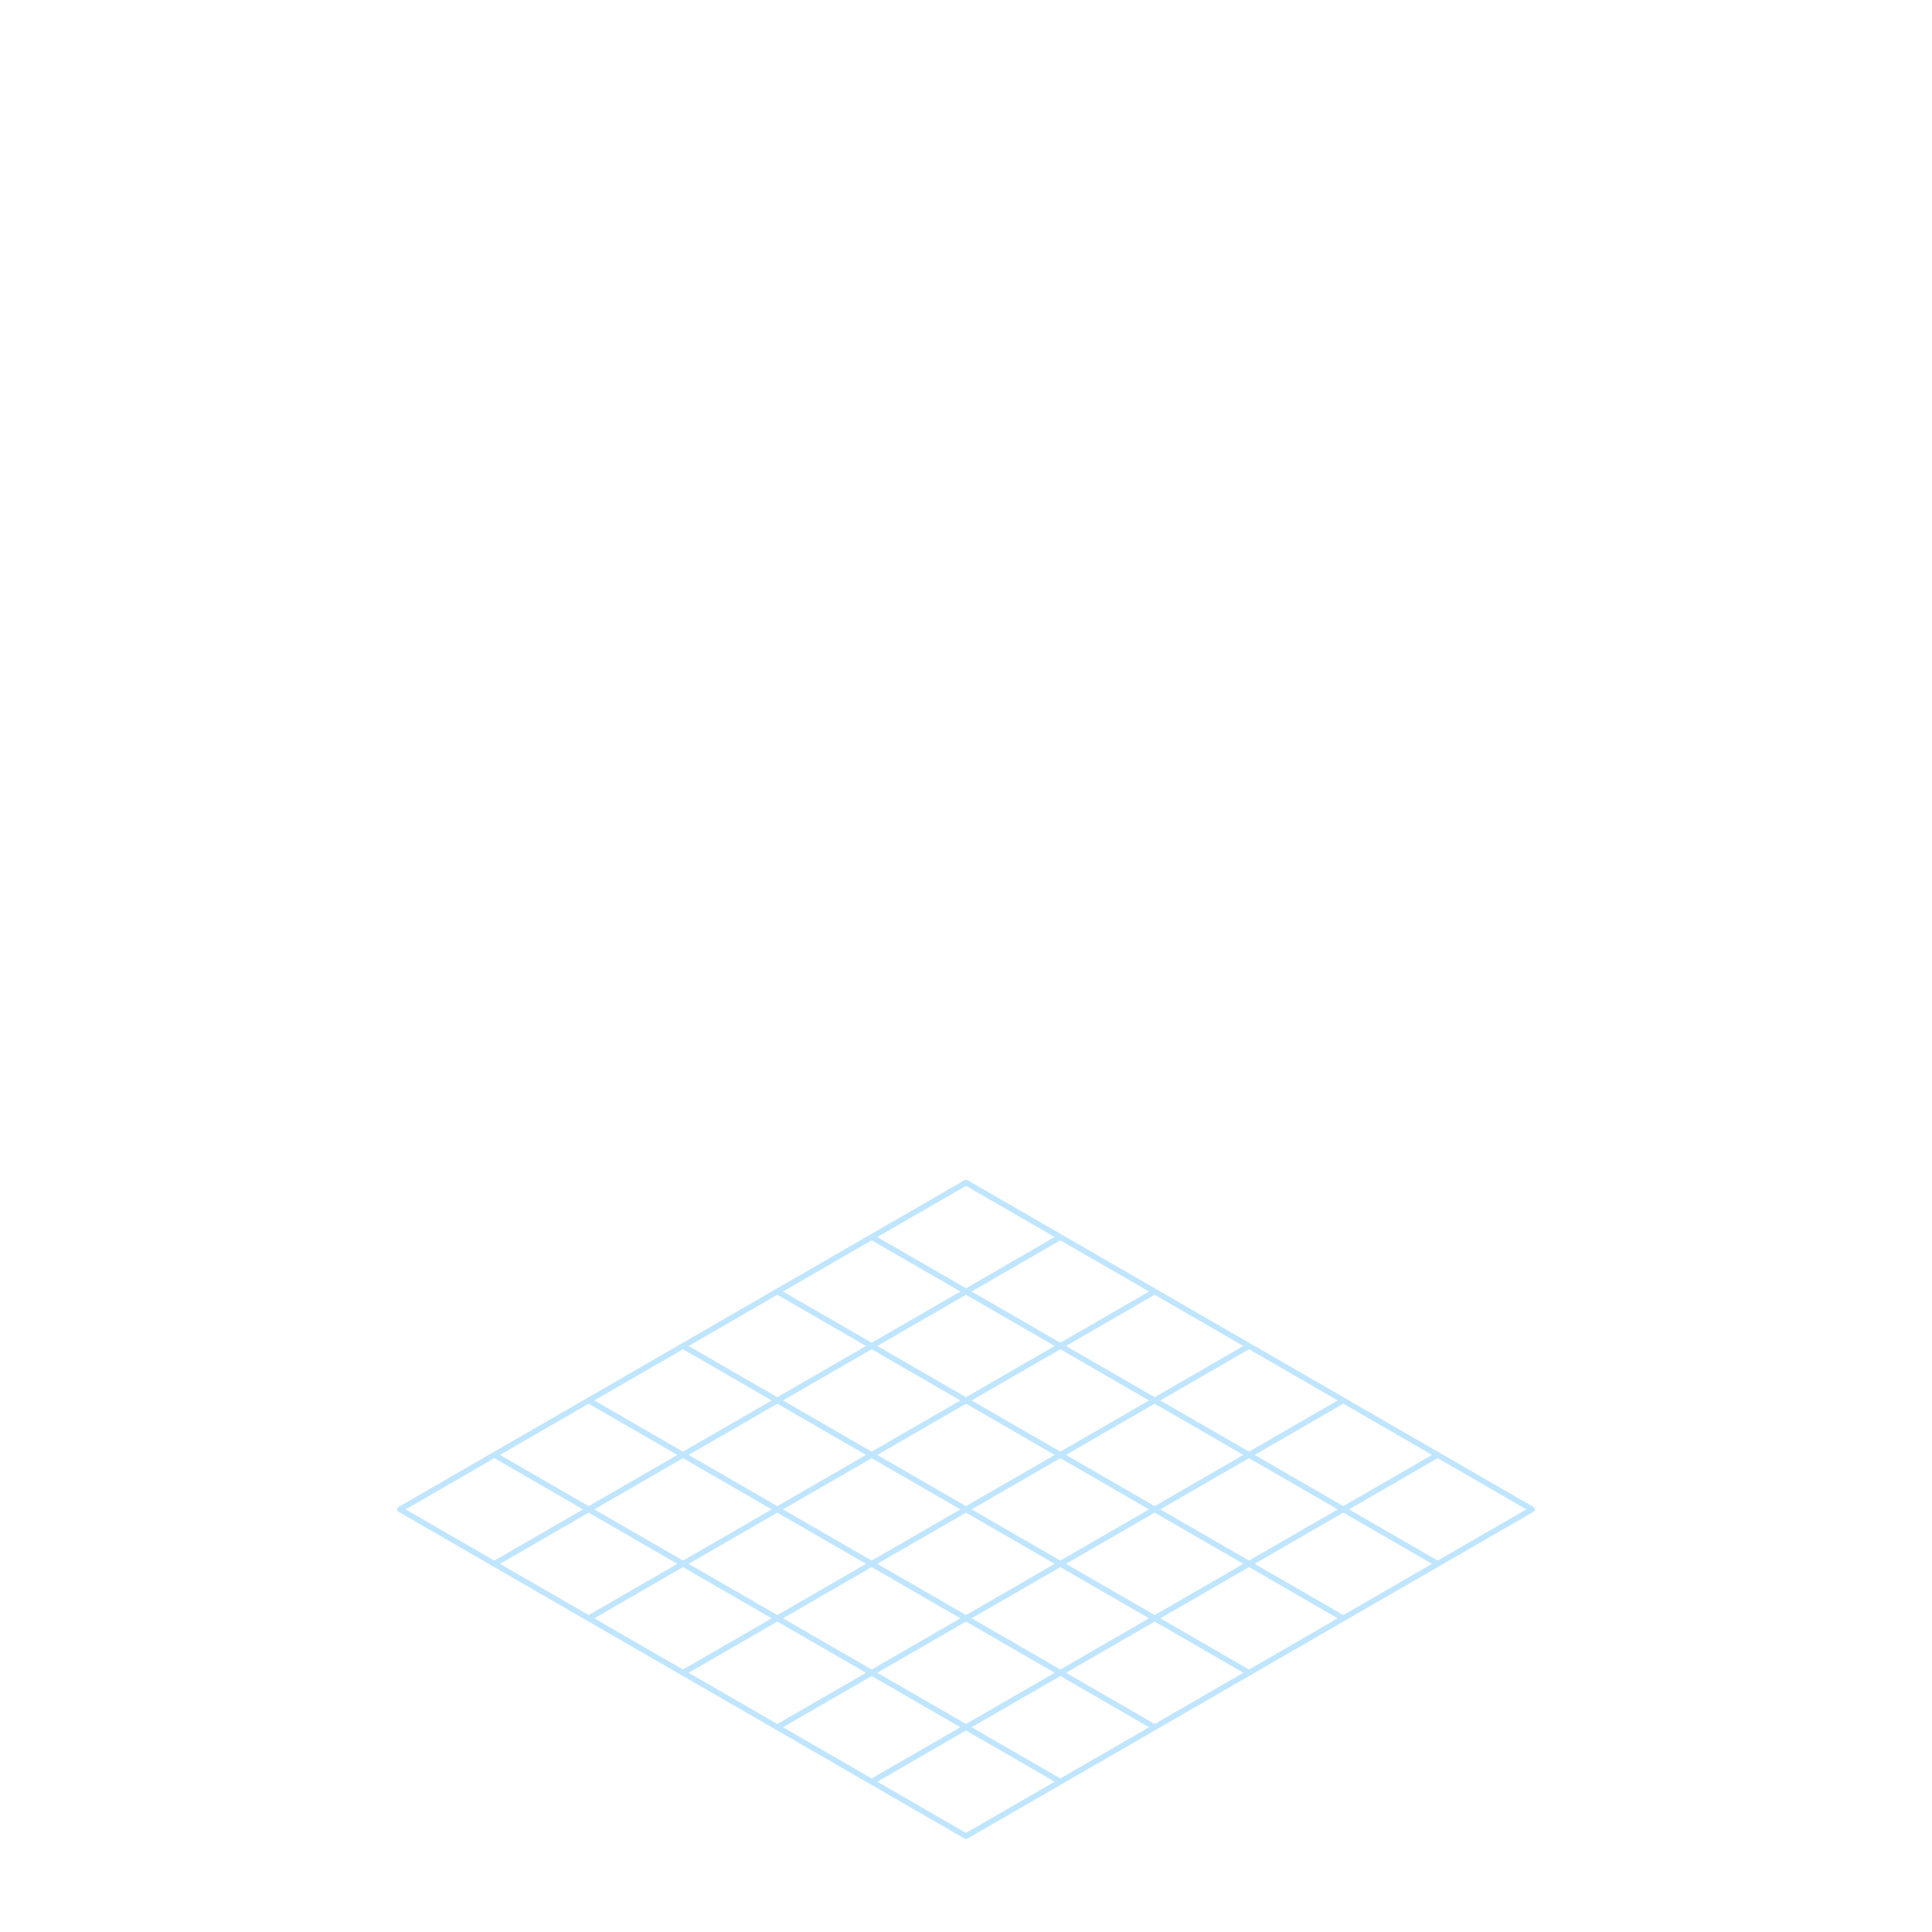
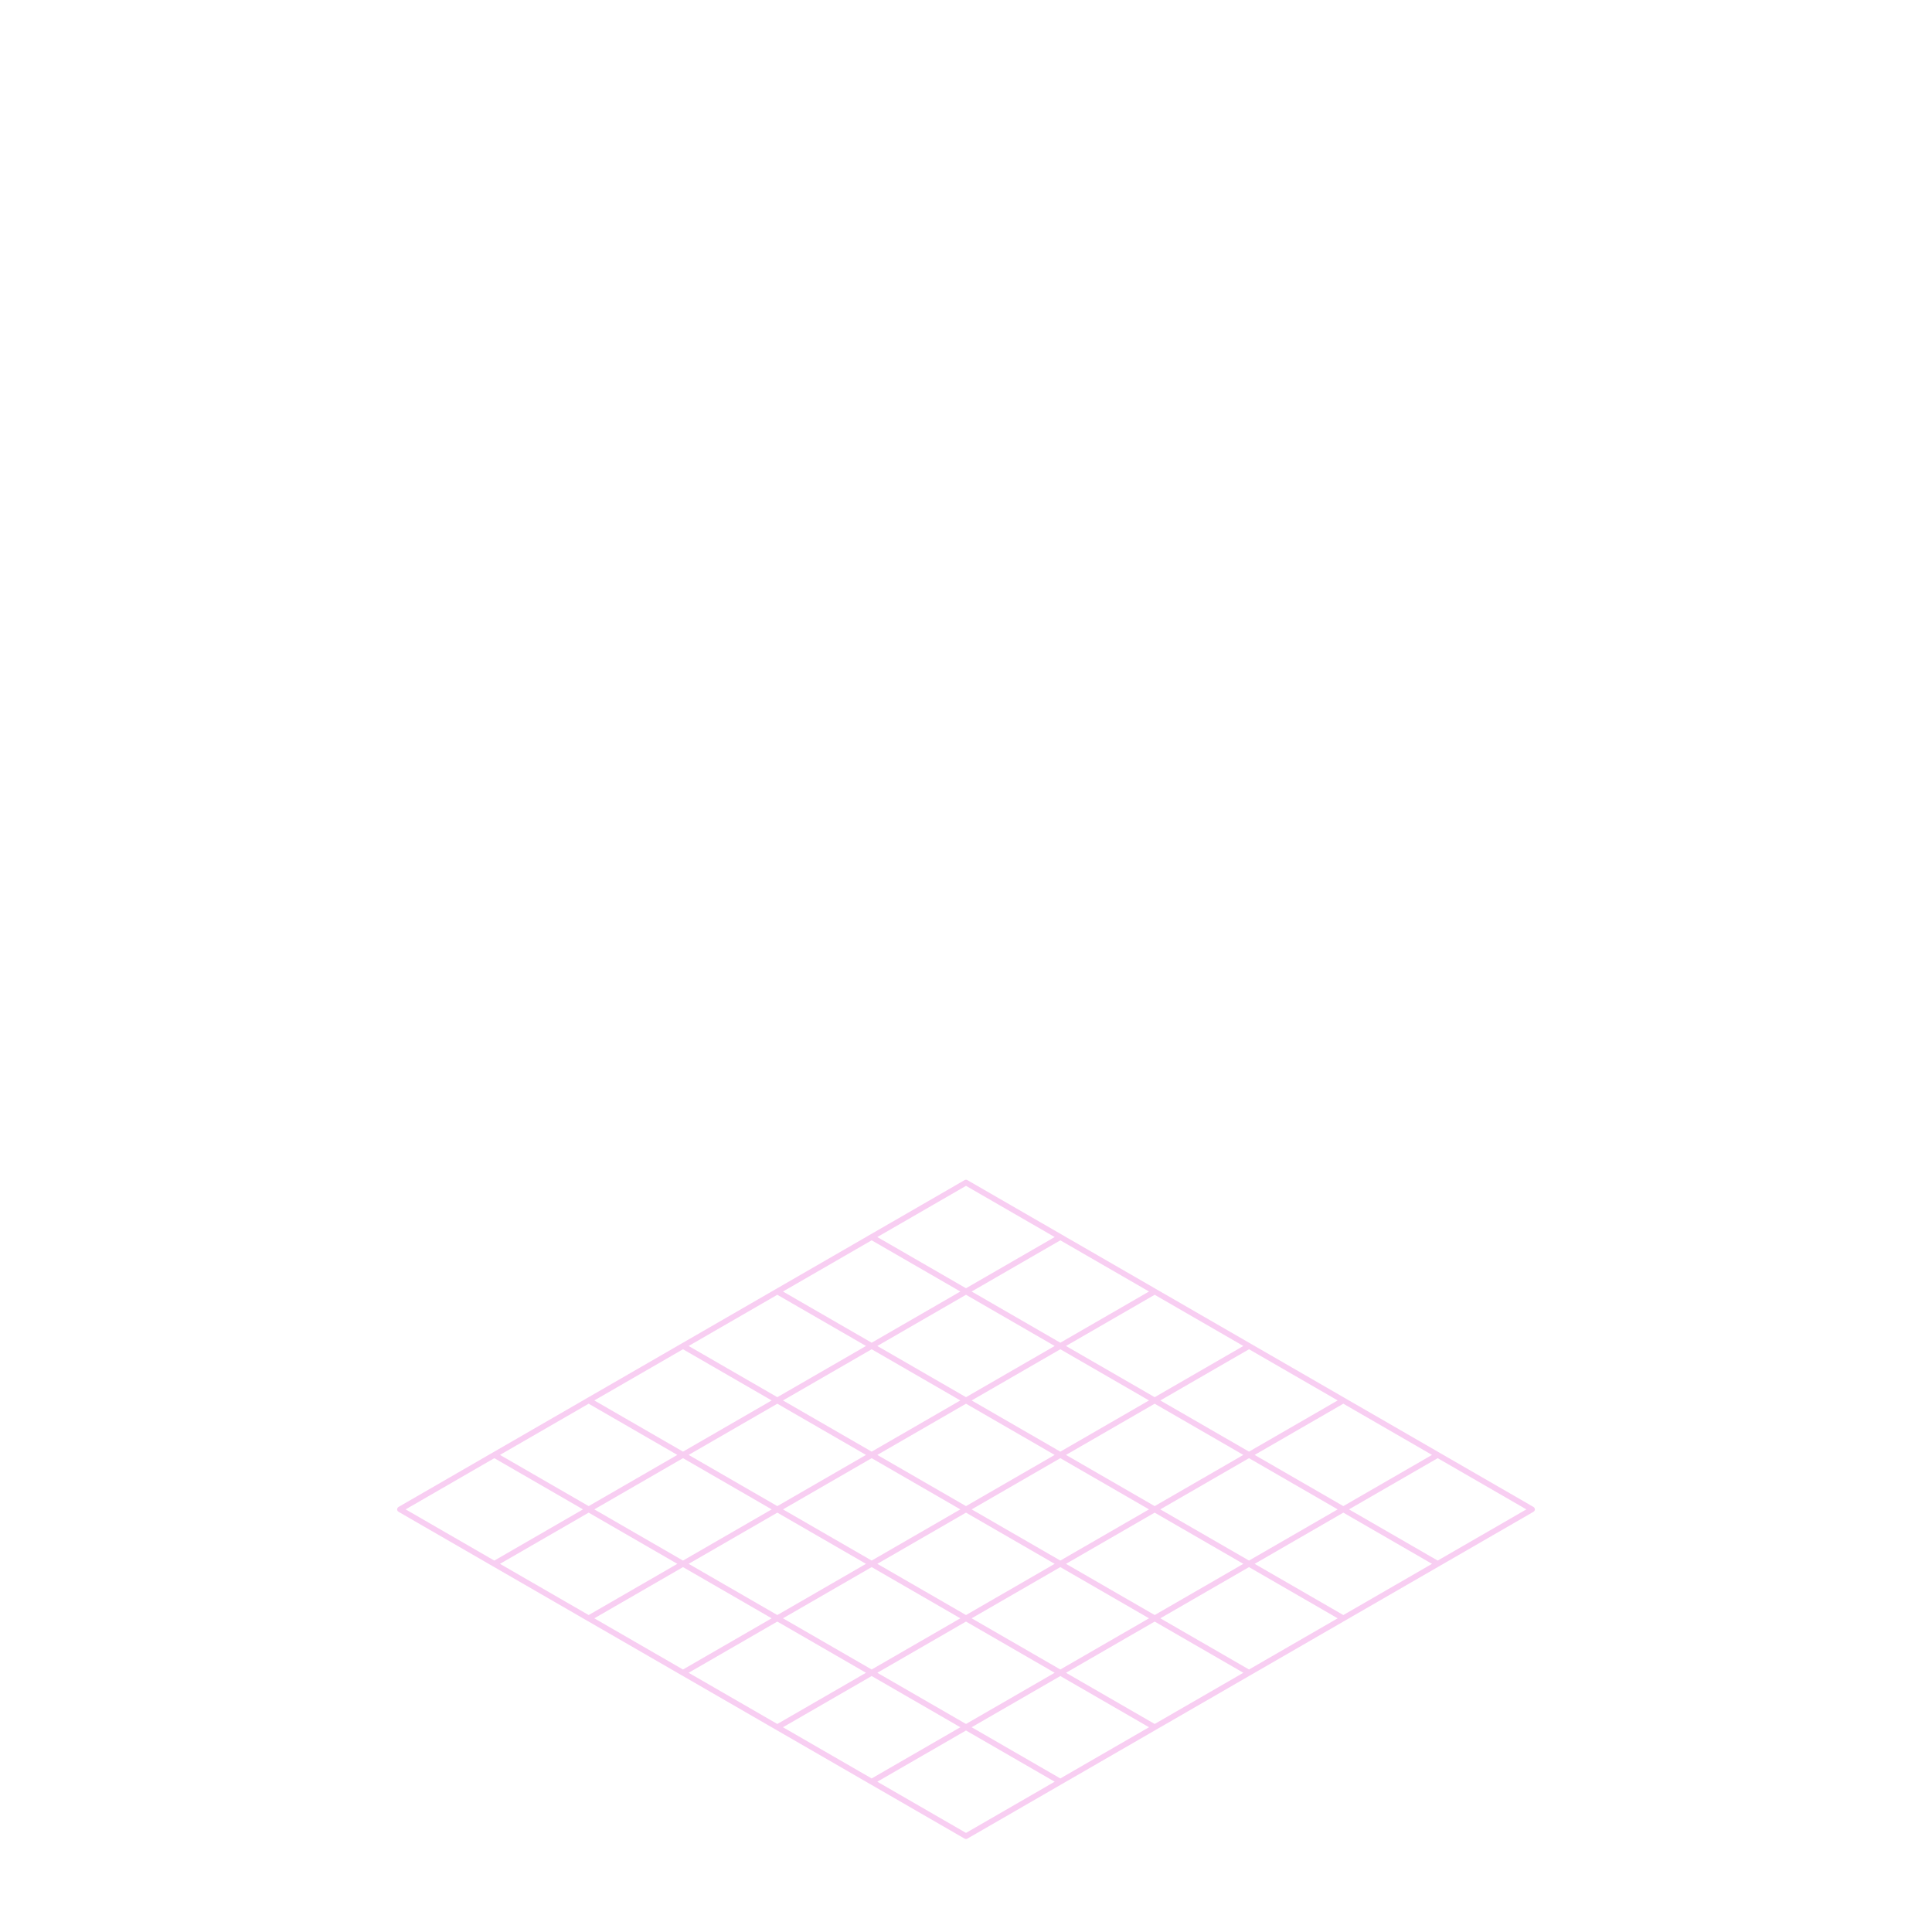
<svg xmlns="http://www.w3.org/2000/svg" width="1024" height="1024" viewBox="0 0 1024 1024">
-   <path d="M212.00,800.00 L512.00,973.21 M212.00,800.00 L512.00,626.79 M262.00,771.13 L562.00,944.34 M262.00,828.87 L562.00,655.66 M312.00,742.26 L612.00,915.47 M312.00,857.74 L612.00,684.53 M362.00,713.40 L662.00,886.60 M362.00,886.60 L662.00,713.40 M412.00,684.53 L712.00,857.74 M412.00,915.47 L712.00,742.26 M462.00,655.66 L762.00,828.87 M462.00,944.34 L762.00,771.13 M512.00,626.79 L812.00,800.00 M512.00,973.21 L812.00,800.00" fill="none" stroke="#8CCFFF" stroke-width="3" stroke-linecap="round" opacity="0.55" />
+   <path d="M212.00,800.00 L512.00,973.21 M212.00,800.00 L512.00,626.79 M262.00,771.13 L562.00,944.34 M262.00,828.87 L562.00,655.66 M312.00,742.26 L612.00,915.47 M312.00,857.74 L612.00,684.53 M362.00,713.40 L662.00,886.60 M362.00,886.60 L662.00,713.40 M412.00,684.53 L712.00,857.74 M412.00,915.47 L712.00,742.26 M462.00,655.66 L762.00,828.87 M462.00,944.34 L762.00,771.13 M512.00,626.79 L812.00,800.00 M512.00,973.21 L812.00,800.00" fill="none" stroke="#F2A6E8" stroke-width="3" stroke-linecap="round" opacity="0.55" />
</svg>
